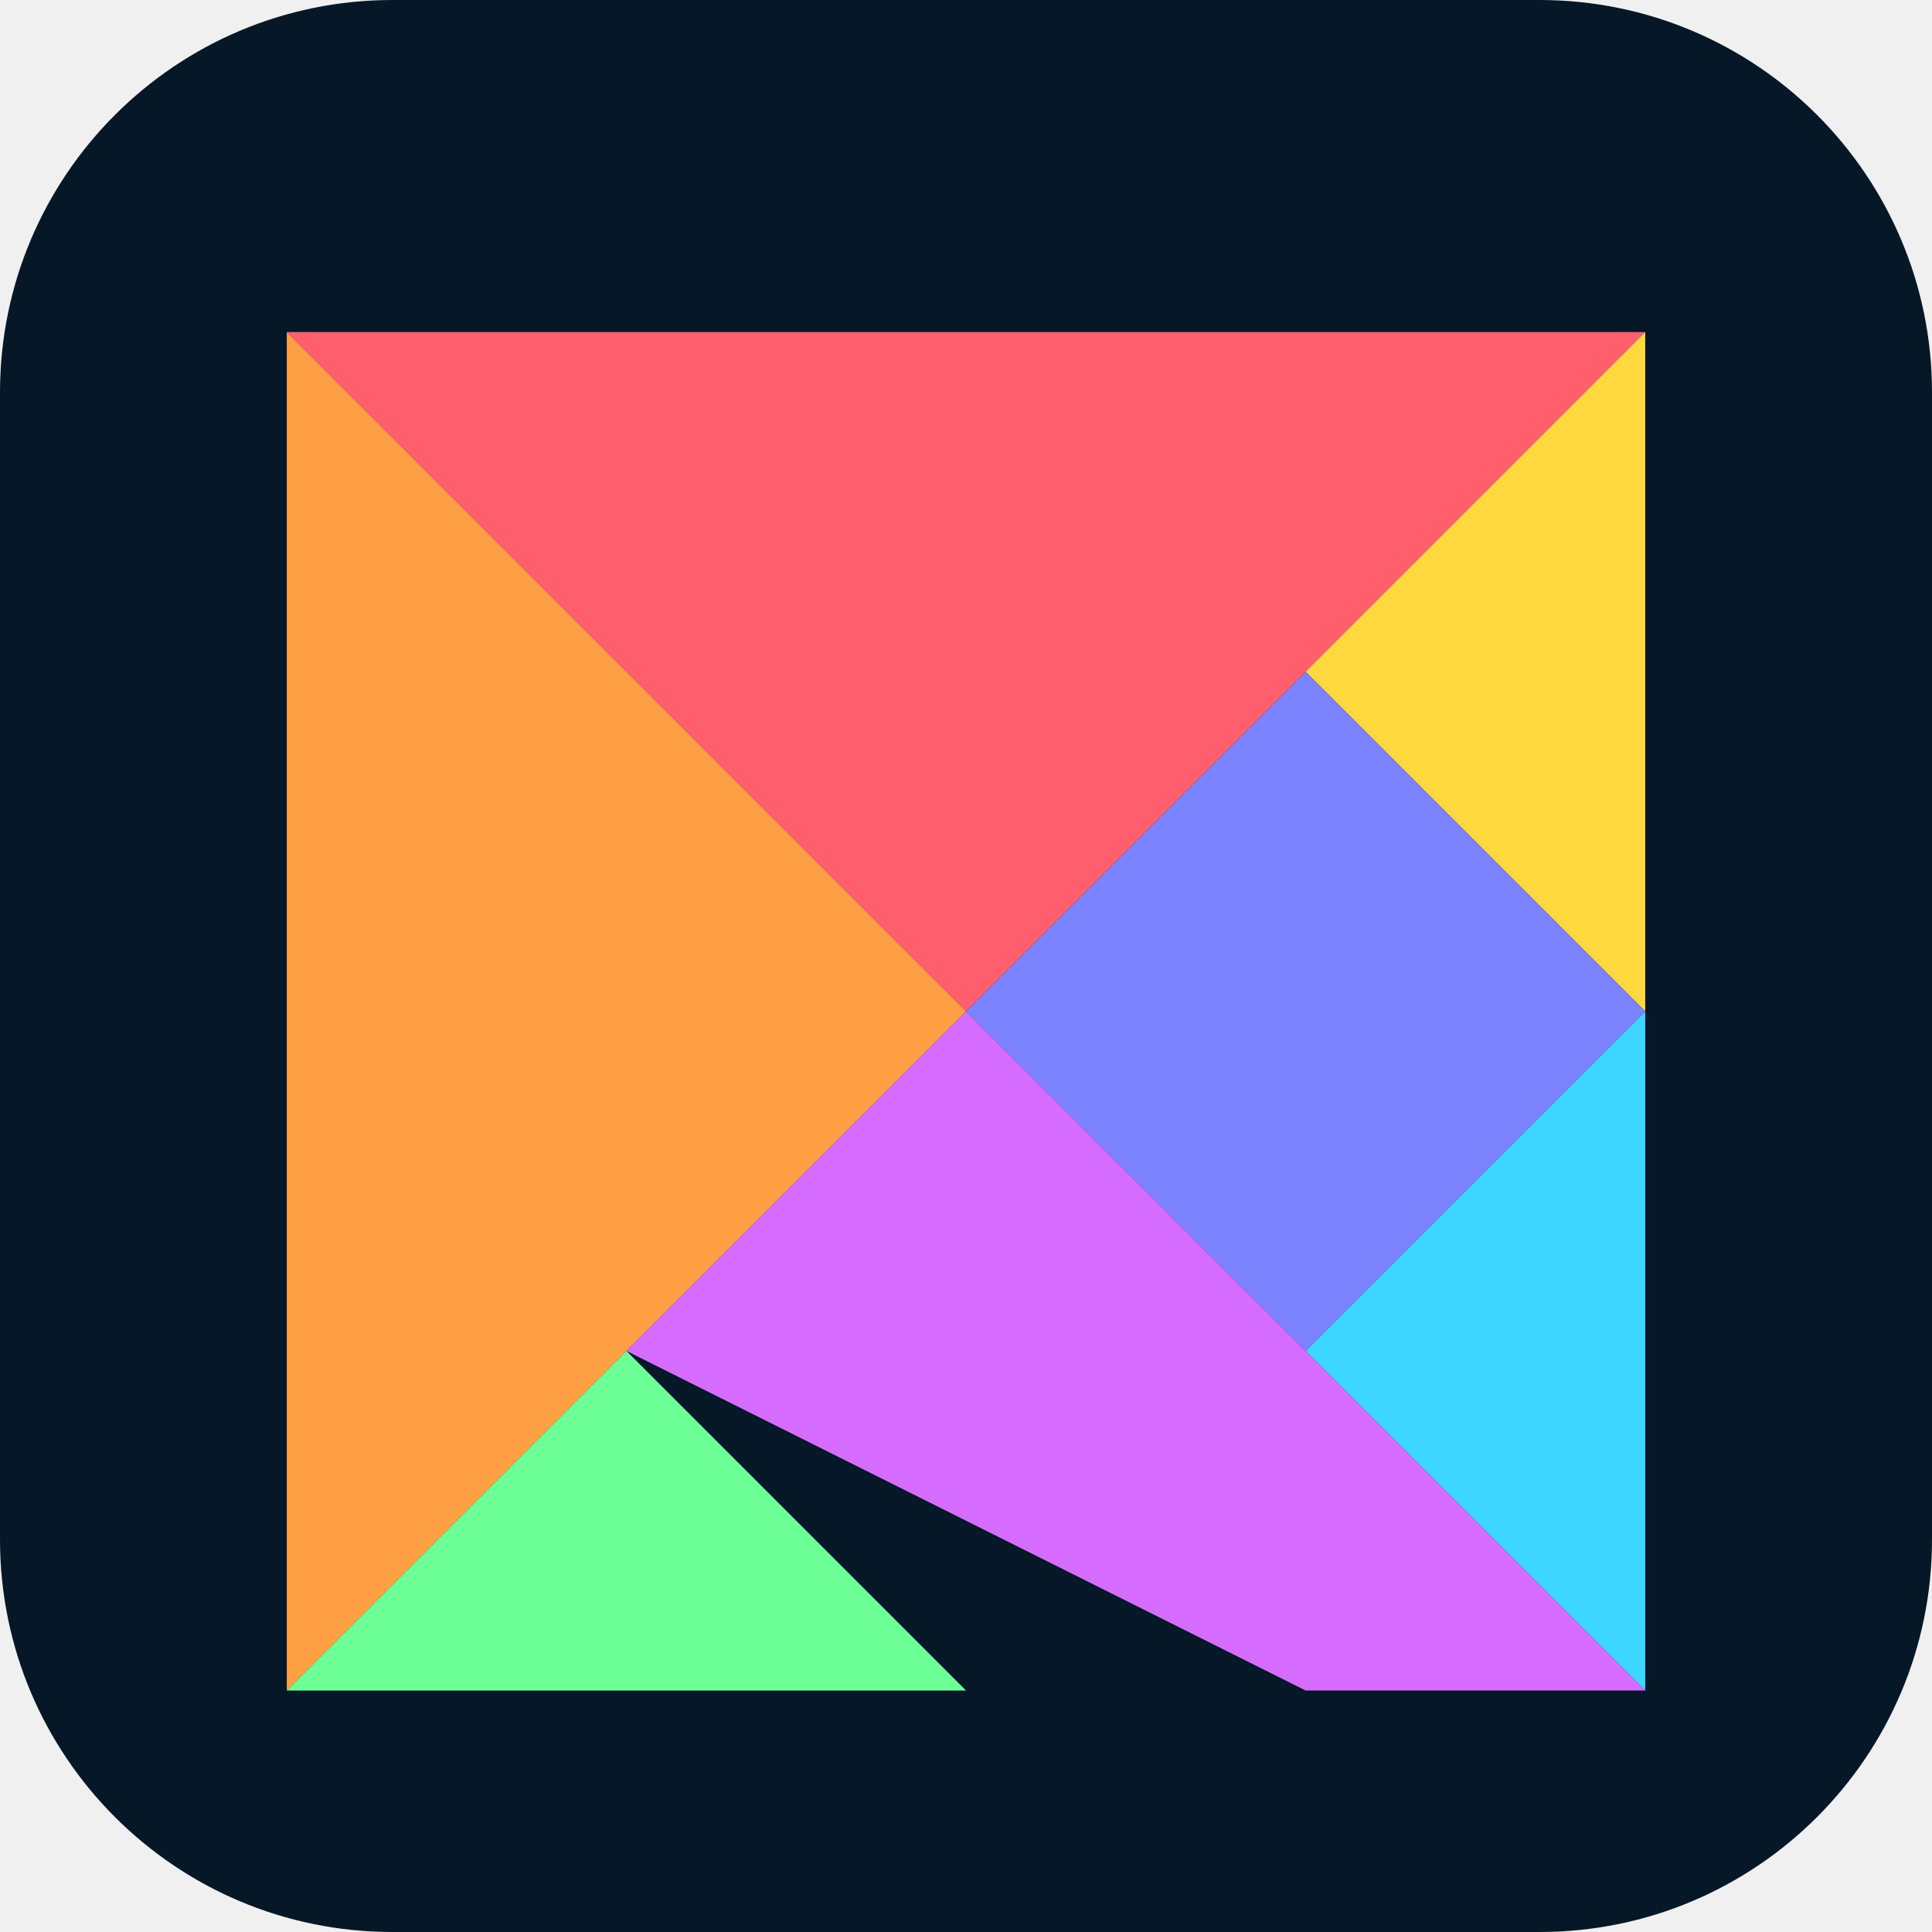
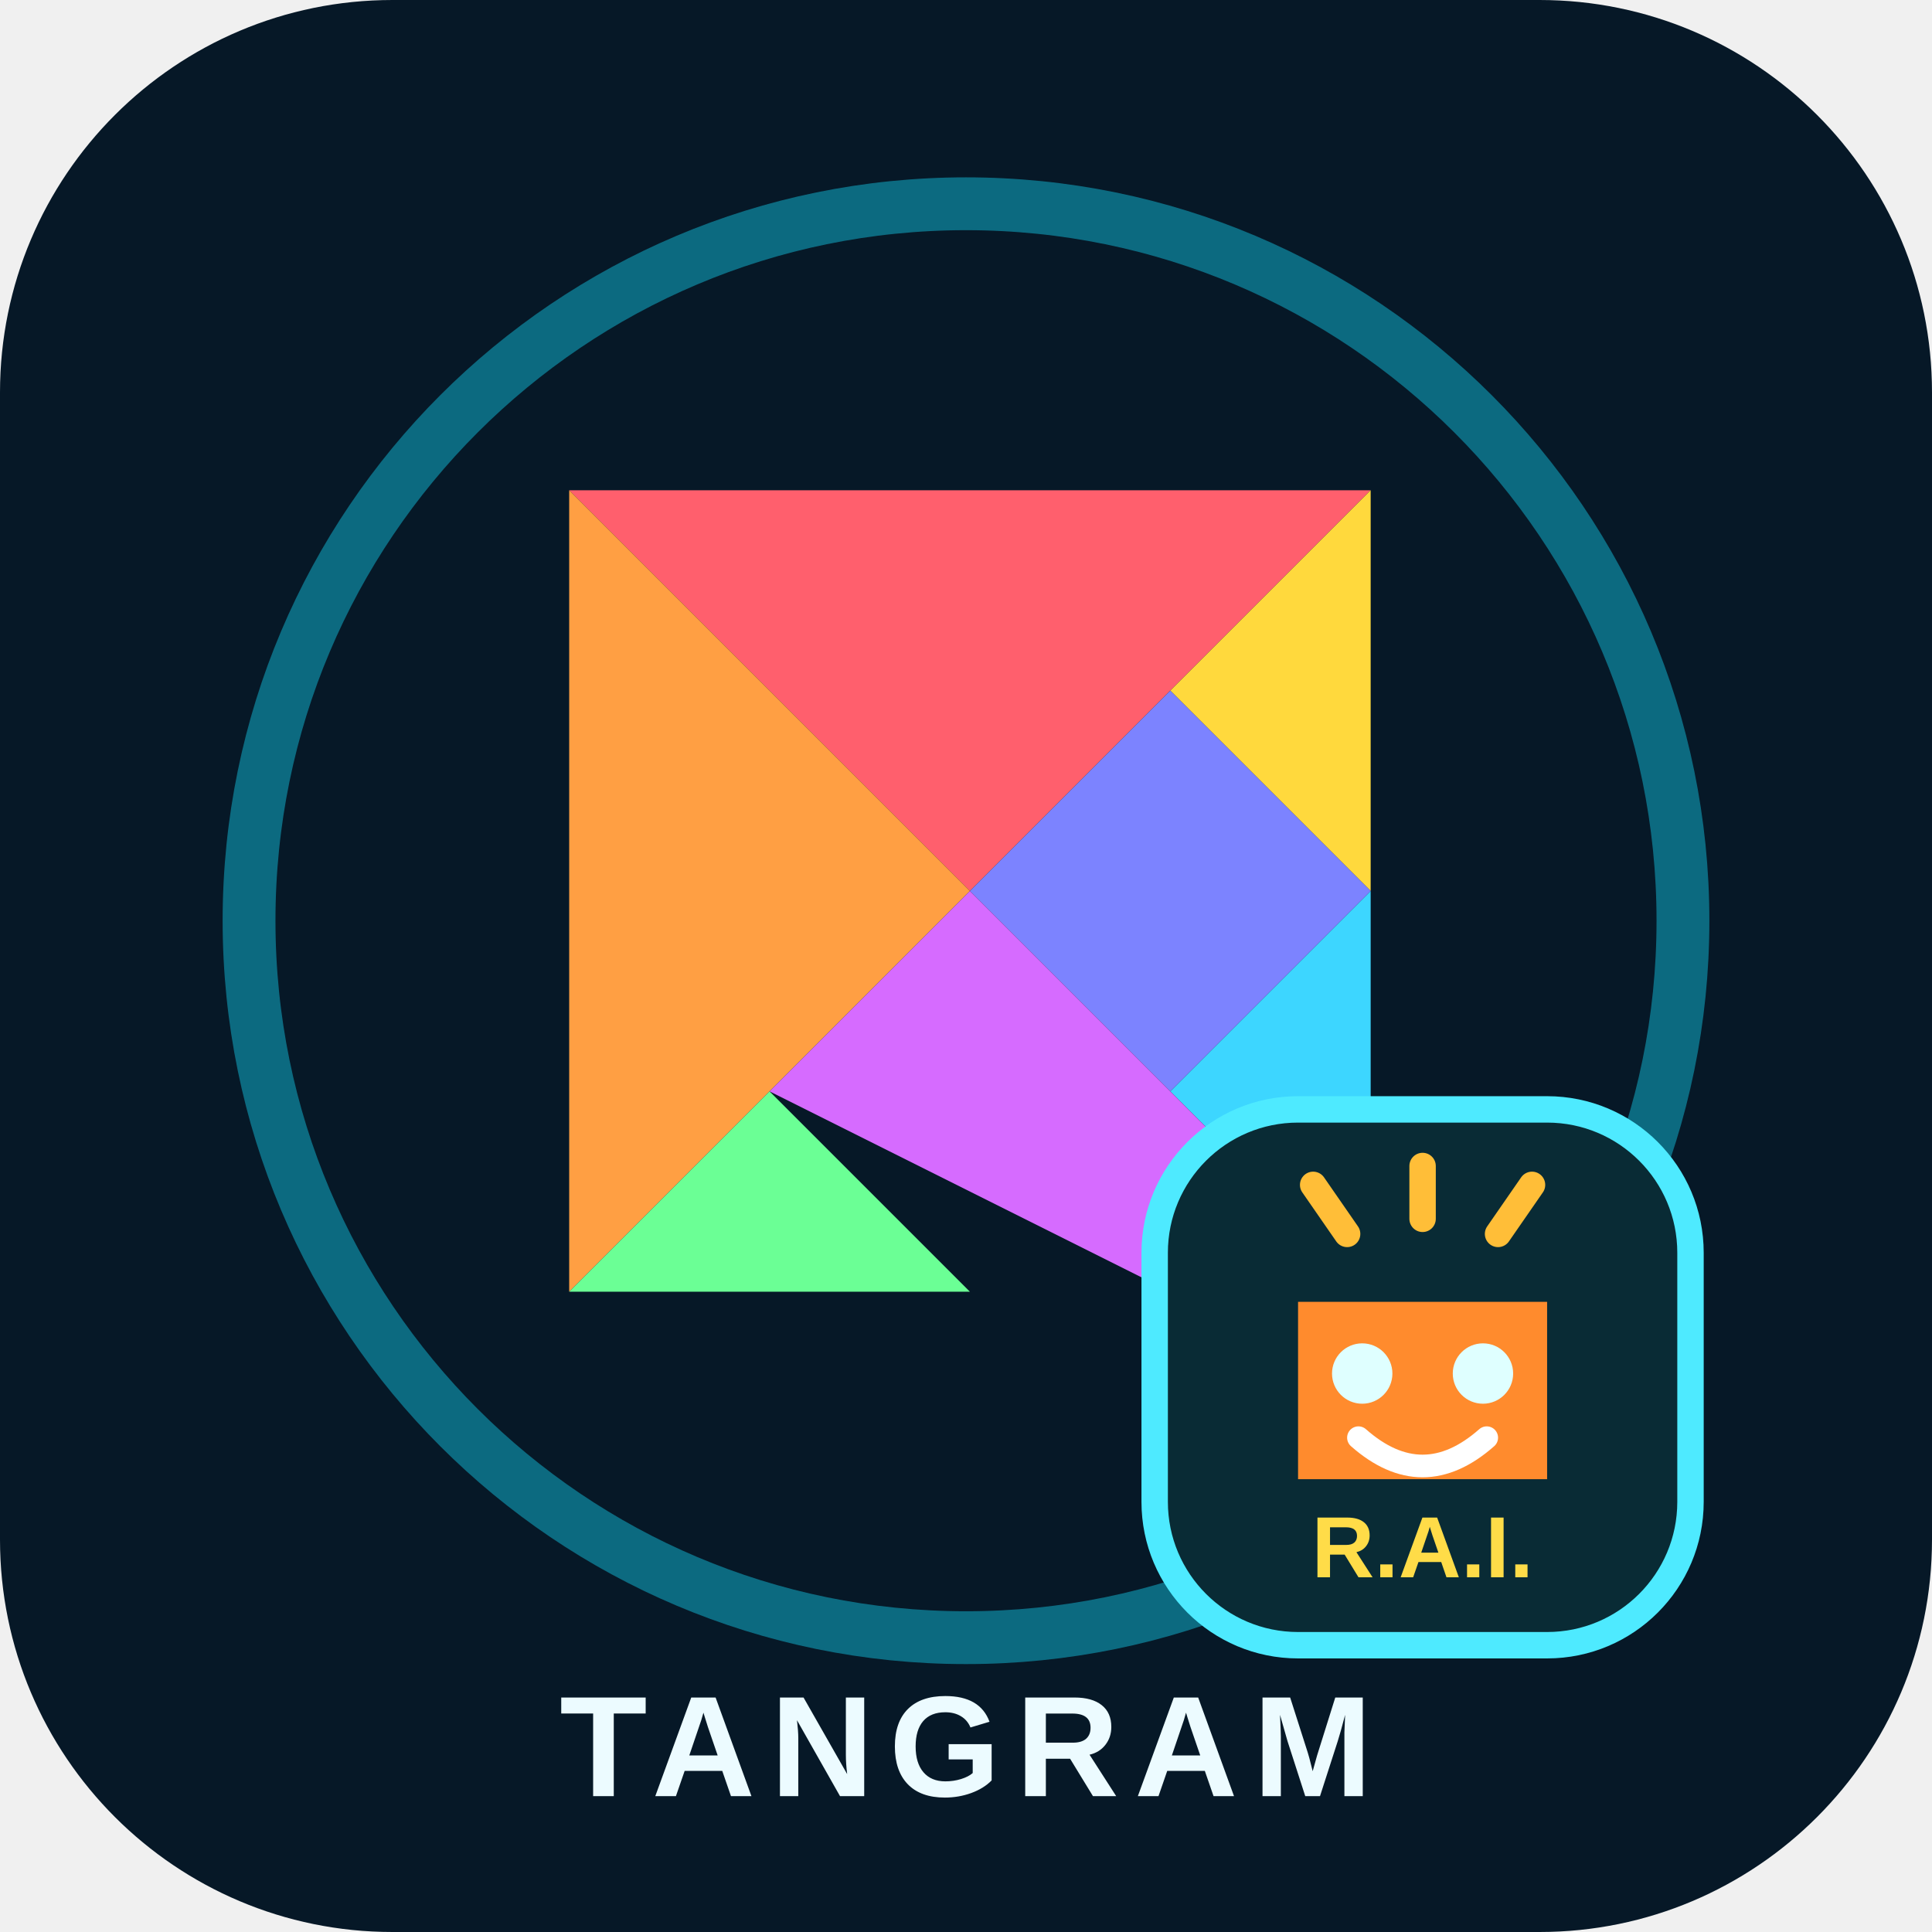
<svg xmlns="http://www.w3.org/2000/svg" viewBox="0 0 512 512">
  <rect width="512" height="512" rx="104" fill="#061827" />
-   <path d="M76 88h360L256 268z" fill="#ff5f6d" />
-   <path d="M76 88v360l180-180z" fill="#ff9f43" />
-   <path d="M436 88v180l-90-90z" fill="#ffd93d" />
-   <path d="M436 268v180l-90-90z" fill="#3dd6ff" />
-   <path d="M256 268l90-90 90 90-90 90z" fill="#7c83ff" />
-   <path d="M76 448h180l-90-90z" fill="#6bff95" />
-   <path d="M166 358l90-90 180 180h-90z" fill="#d66bff" />
+   <circle cx="256" cy="244" r="190" fill="none" stroke="#14cfee" stroke-width="14" opacity=".45" />
+   <g transform="translate(106 78) scale(.59)">
+     <path d="M76 88h360L256 268z" fill="#ff5f6d" />
+     <path d="M76 88v360l180-180z" fill="#ff9f43" />
+     <path d="M436 88v180l-90-90z" fill="#ffd93d" />
+     <path d="M436 268v180l-90-90z" fill="#3dd6ff" />
+     <path d="M256 268l90-90 90 90-90 90z" fill="#7c83ff" />
+     <path d="M76 448h180l-90-90z" fill="#6bff95" />
+     <path d="M166 358l90-90 180 180h-90z" fill="#d66bff" />
+   </g>
+   <g transform="translate(306 294)">
+     <rect width="142" height="142" rx="38" fill="#092b35" stroke="#4eeaff" stroke-width="7" />
+     <path d="M38 51h66v47H38z" rx="8" fill="#ff8b2d" />
+     <circle cx="55" cy="70" r="8" fill="#dfffff" />
+     <circle cx="87" cy="70" r="8" fill="#dfffff" />
+     <path d="M54 87q17 15 34 0" fill="none" stroke="#fff" stroke-width="6" stroke-linecap="round" />
+     <path d="M71 29V15m-20 18-9-13m49 13 9-13" stroke="#ffbe38" stroke-width="7" stroke-linecap="round" />
+     <text x="71" y="124" text-anchor="middle" font-family="Arial,sans-serif" font-size="23" font-weight="900" fill="#ffdc48">R.A.I.</text>
+   </g>
+   <text x="256" y="476" text-anchor="middle" font-family="Arial,sans-serif" font-size="38" font-weight="900" letter-spacing="4" fill="#ecfbff">TANGRAM</text>
</svg>
